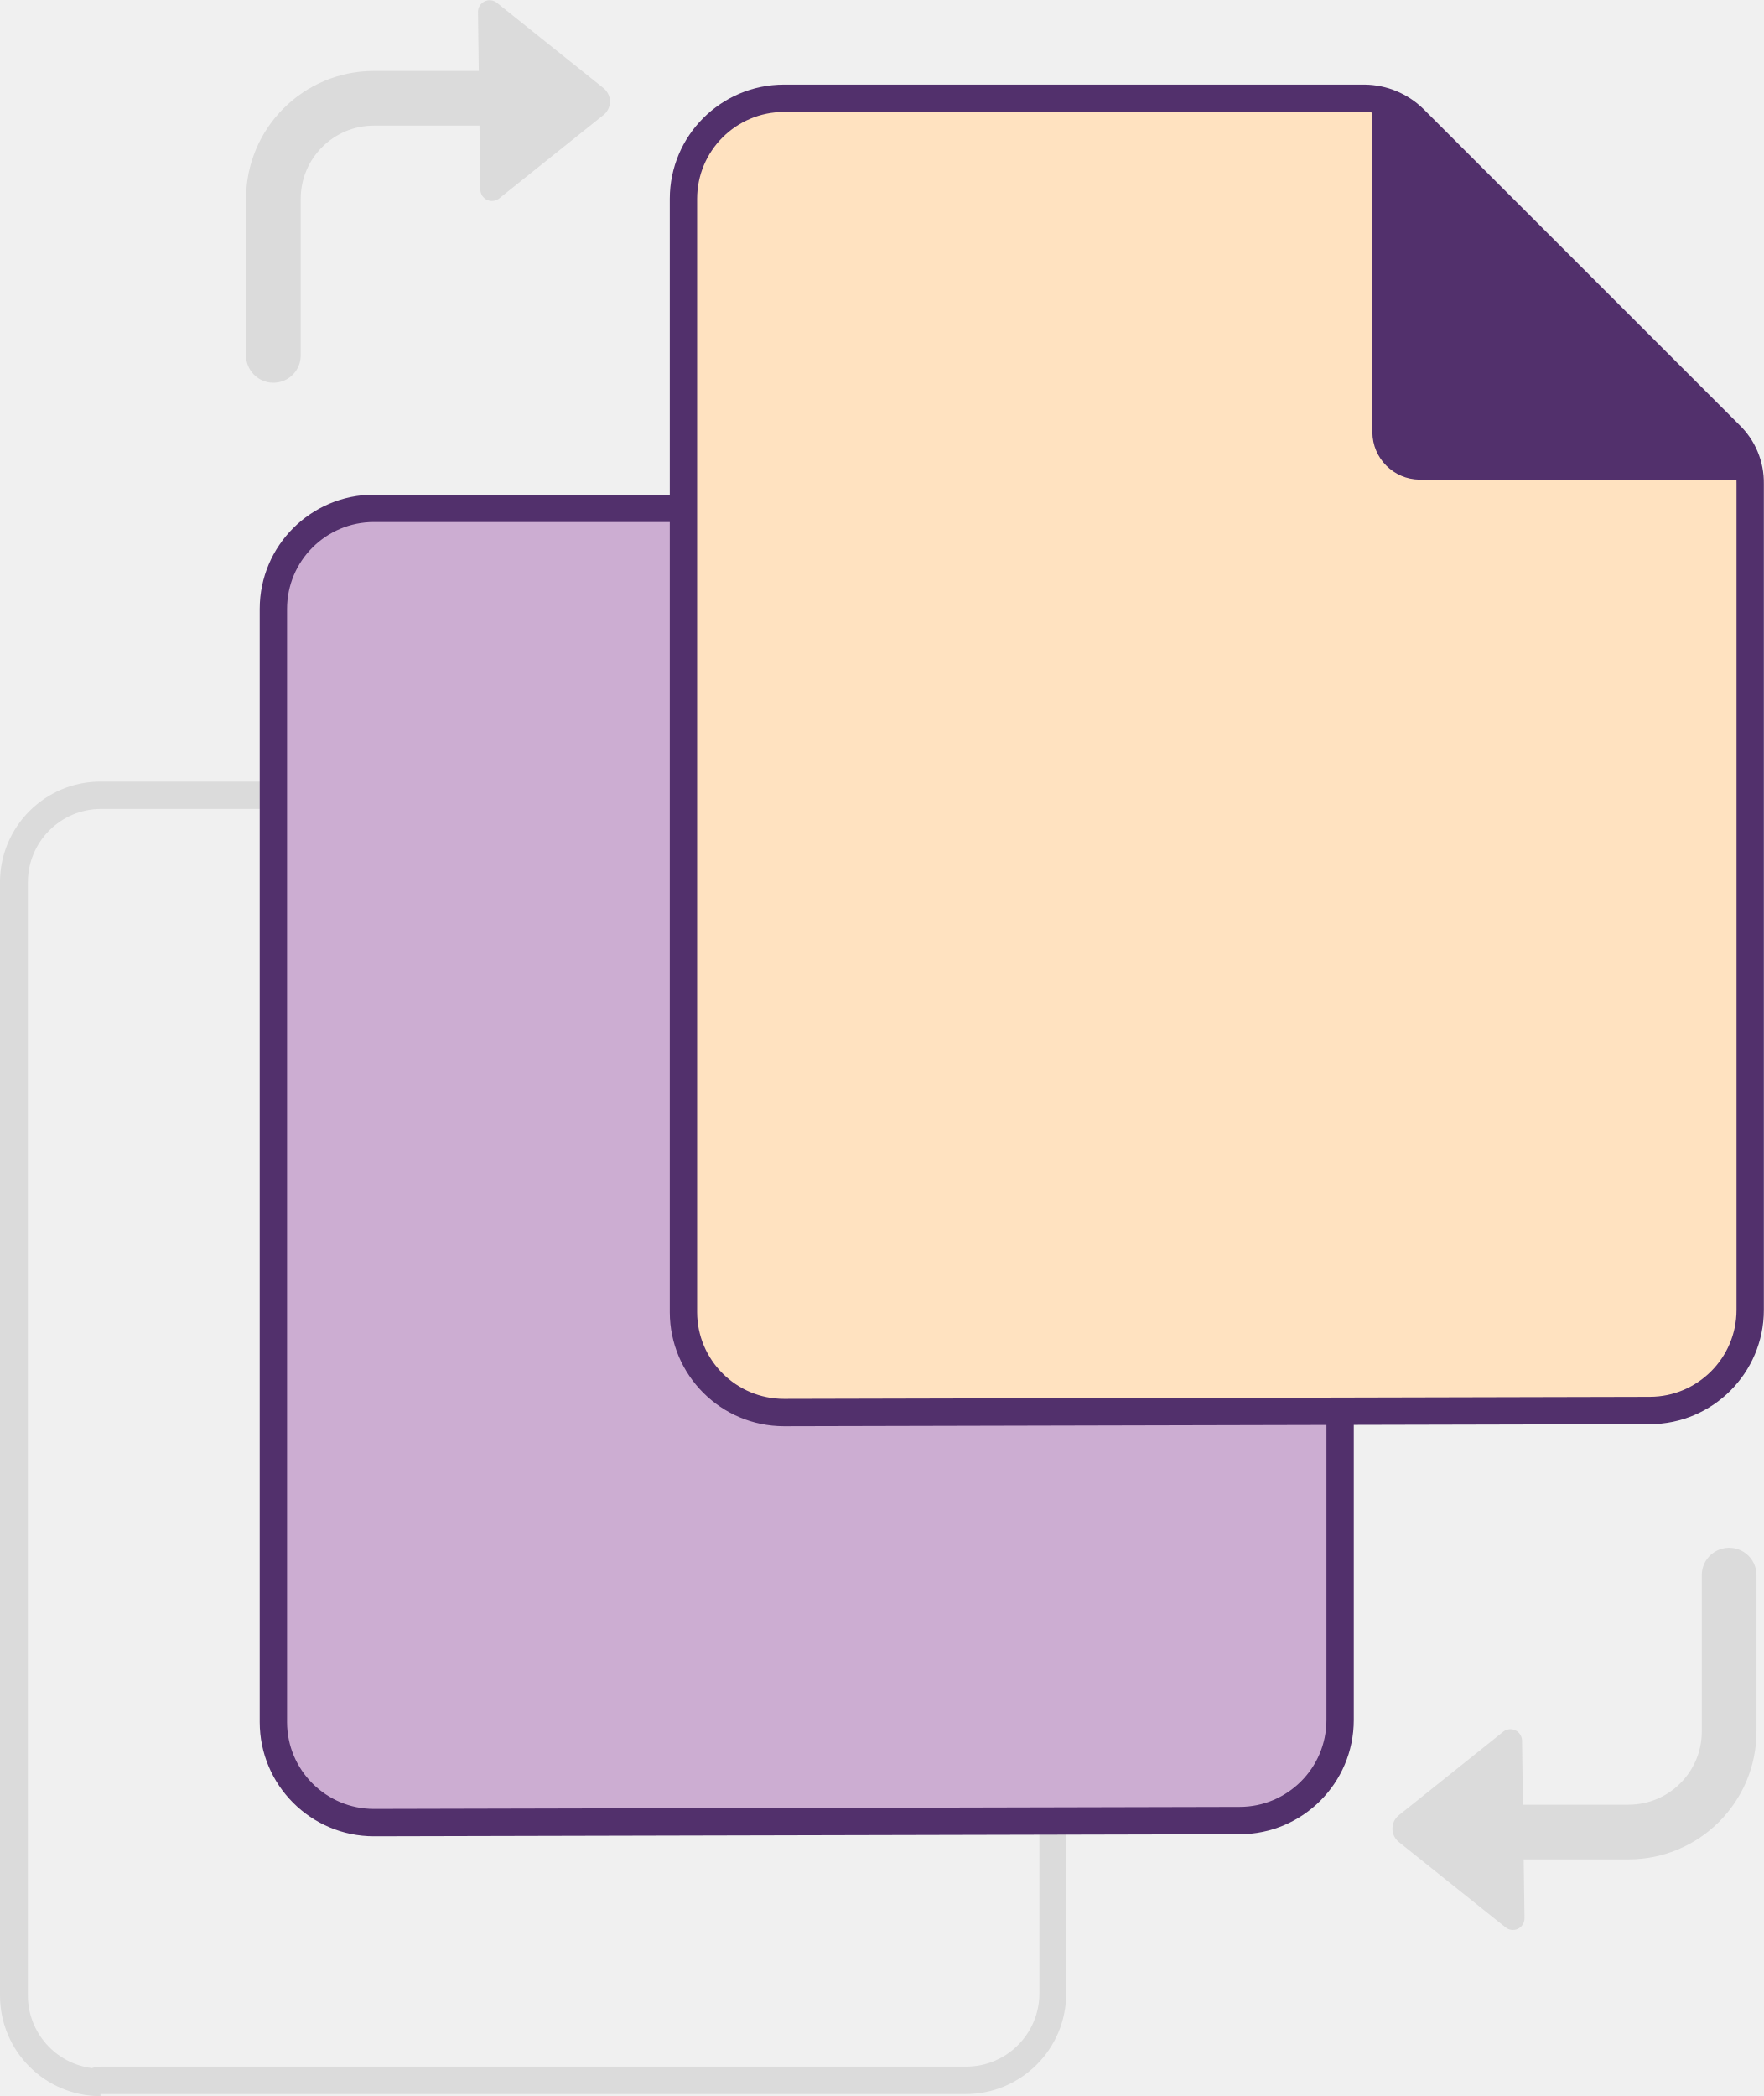
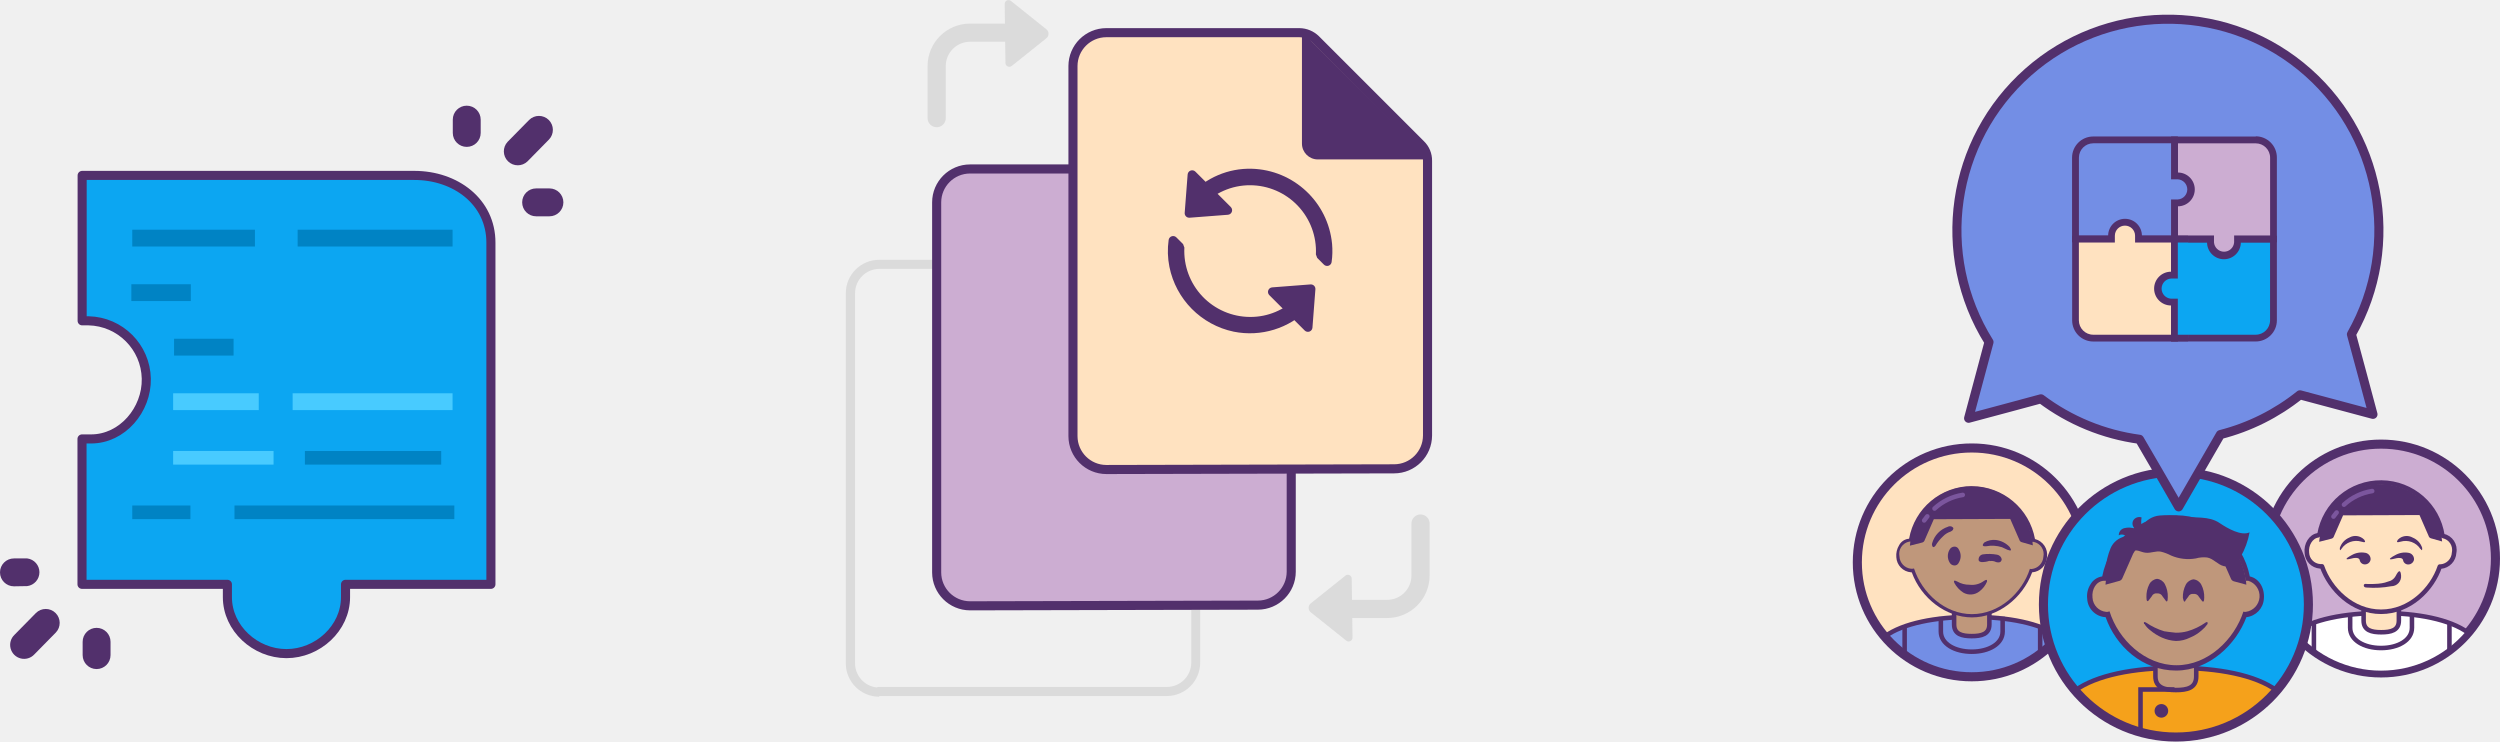
- <svg xmlns="http://www.w3.org/2000/svg" id="Layer_1" data-name="Layer 1" viewBox="0 0 129 153.34">
+ <svg xmlns="http://www.w3.org/2000/svg" id="Layer_1" data-name="Layer 1" viewBox="0 0 550.25 163.23">
  <defs>
-     <style>.cls-1{fill:#dbdbdb;}.cls-2{fill:#ccadd2;stroke-linejoin:round;}.cls-2,.cls-4{stroke:#52306c;stroke-width:2px;}.cls-2,.cls-5{stroke-linecap:round;}.cls-3{fill:#52306c;}.cls-4{fill:#ffe2c0;}.cls-4,.cls-5{stroke-miterlimit:10;}.cls-5{fill:none;stroke:#dbdbdb;stroke-width:4px;}</style>
+     <style>.cls-1,.cls-12,.cls-15,.cls-6,.cls-8{fill:none;}.cls-2{fill:#dbdbdb;}.cls-22,.cls-3{fill:#ccadd2;}.cls-10,.cls-13,.cls-14,.cls-15,.cls-16,.cls-20,.cls-21,.cls-3,.cls-5,.cls-8,.cls-9{stroke:#52306c;}.cls-12,.cls-16,.cls-20,.cls-21,.cls-3,.cls-6{stroke-linecap:round;}.cls-14,.cls-16,.cls-20,.cls-21,.cls-3{stroke-linejoin:round;}.cls-15,.cls-16,.cls-21,.cls-3,.cls-5{stroke-width:2px;}.cls-4{fill:#52306c;}.cls-14,.cls-5,.cls-7{fill:#ffe2c0;}.cls-10,.cls-12,.cls-13,.cls-15,.cls-5,.cls-6,.cls-8,.cls-9{stroke-miterlimit:10;}.cls-6{stroke:#dbdbdb;stroke-width:4px;}.cls-21,.cls-23,.cls-9{fill:#738ee5;}.cls-10,.cls-11{fill:#bf977b;}.cls-12{stroke:#a47cce;opacity:0.5;isolation:isolate;}.cls-13{fill:#fff;}.cls-16,.cls-19{fill:#0ca6f2;}.cls-17{fill:#48cbff;}.cls-18{fill:#0083c4;}.cls-20{fill:#f5a11b;}.cls-24{clip-path:url(#clip-path);}</style>
+     <clipPath id="clip-path">
+       <rect class="cls-1" x="474.12" y="51.88" width="7.47" height="23.25" />
+     </clipPath>
  </defs>
-   <path class="cls-1" d="M236,59.19a3.25,3.25,0,0,1,2.19.91l23.1,23.1a2.88,2.88,0,0,1,.91,2.19v60.45a5.36,5.36,0,0,1-5.35,5.35h-63.3a2,2,0,0,0-.66.11,5.36,5.36,0,0,1-4.69-5.31V64.53a5.36,5.36,0,0,1,5.35-5.35H236m0-2H193.51a7.36,7.36,0,0,0-7.35,7.35V146a7.36,7.36,0,0,0,7.35,7.35v-0.15h63.3a7.36,7.36,0,0,0,7.35-7.35V85.38a4.88,4.88,0,0,0-1.5-3.6l-23.1-23.1a5.24,5.24,0,0,0-3.6-1.5h0Z" transform="translate(-186.16)" />
-   <path class="cls-2" d="M213.51,133.34a7.36,7.36,0,0,1-7.35-7.35V44.54a7.36,7.36,0,0,1,7.35-7.35H256a5.24,5.24,0,0,1,3.6,1.5l23.1,23.1a4.88,4.88,0,0,1,1.5,3.6v60.45a7.36,7.36,0,0,1-7.35,7.35Z" transform="translate(-186.16)" />
-   <path class="cls-3" d="M256.56,37.34v24.3A3.49,3.49,0,0,0,260,65.09h24.9" transform="translate(-186.16)" />
-   <path class="cls-4" d="M243.51,103.34A7.36,7.36,0,0,1,236.16,96V14.54a7.36,7.36,0,0,1,7.35-7.35H286a5.24,5.24,0,0,1,3.6,1.5l23.1,23.1a4.88,4.88,0,0,1,1.5,3.6V95.84a7.36,7.36,0,0,1-7.35,7.35Z" transform="translate(-186.16)" />
-   <path class="cls-3" d="M286.56,7V31.63A3.49,3.49,0,0,0,290,35.09h24.9" transform="translate(-186.16)" />
-   <path class="cls-5" d="M206.16,26V14.54a7.36,7.36,0,0,1,7.35-7.35H226" transform="translate(-186.16)" />
-   <path class="cls-1" d="M221.3,13.86a0.85,0.85,0,0,0,1.39.65l7.6-6.08a1.26,1.26,0,0,0,0-2l-7.77-6.22a0.85,0.85,0,0,0-1.39.68Z" transform="translate(-186.16)" />
-   <path class="cls-5" d="M312.66,115.23v11.45a7.36,7.36,0,0,1-7.35,7.35H292.86" transform="translate(-186.16)" />
-   <path class="cls-1" d="M297.51,127.35a0.85,0.85,0,0,0-1.39-.65l-7.6,6.08a1.26,1.26,0,0,0,0,2L296.3,141a0.85,0.85,0,0,0,1.39-.68Z" transform="translate(-186.16)" />
+   <path class="cls-2" d="M236,59.19a3.25,3.25,0,0,1,2.19.91l23.1,23.1a2.88,2.88,0,0,1,.91,2.19v60.45a5.36,5.36,0,0,1-5.35,5.35h-63.3a2,2,0,0,0-.66.11,5.36,5.36,0,0,1-4.69-5.31V64.53a5.36,5.36,0,0,1,5.35-5.35H236m0-2H193.51a7.36,7.36,0,0,0-7.35,7.35V146a7.36,7.36,0,0,0,7.35,7.35v-0.15h63.3a7.36,7.36,0,0,0,7.35-7.35V85.38a4.88,4.88,0,0,0-1.5-3.6l-23.1-23.1a5.24,5.24,0,0,0-3.6-1.5h0Z" />
+   <path class="cls-3" d="M213.51,133.34a7.36,7.36,0,0,1-7.35-7.35V44.54a7.36,7.36,0,0,1,7.35-7.35H256a5.24,5.24,0,0,1,3.6,1.5l23.1,23.1a4.88,4.88,0,0,1,1.5,3.6v60.45a7.36,7.36,0,0,1-7.35,7.35Z" />
+   <path class="cls-4" d="M256.56,37.34v24.3A3.49,3.49,0,0,0,260,65.09h24.9" />
+   <path class="cls-5" d="M243.51,103.34A7.36,7.36,0,0,1,236.16,96V14.54a7.36,7.36,0,0,1,7.35-7.35H286a5.24,5.24,0,0,1,3.6,1.5l23.1,23.1a4.88,4.88,0,0,1,1.5,3.6V95.84a7.36,7.36,0,0,1-7.35,7.35Z" />
+   <path class="cls-4" d="M286.56,7V31.63A3.49,3.49,0,0,0,290,35.09h24.9" />
+   <path class="cls-6" d="M206.16,26V14.54a7.36,7.36,0,0,1,7.35-7.35H226" />
+   <path class="cls-2" d="M221.3,13.86a0.85,0.85,0,0,0,1.39.65l7.6-6.08a1.26,1.26,0,0,0,0-2l-7.77-6.22a0.85,0.85,0,0,0-1.39.68Z" />
+   <path class="cls-6" d="M312.66,115.23v11.45a7.36,7.36,0,0,1-7.35,7.35H292.86" />
+   <path class="cls-2" d="M297.51,127.35a0.85,0.85,0,0,0-1.39-.65l-7.6,6.08a1.26,1.26,0,0,0,0,2L296.3,141a0.85,0.85,0,0,0,1.39-.68Z" />
+   <circle id="SVGID" class="cls-7" cx="433.98" cy="123.78" r="25.18" />
+   <circle id="SVGID-2" data-name="SVGID" class="cls-8" cx="433.98" cy="123.78" r="25.18" />
+   <path class="cls-8" d="M423.92,136.75c-0.62,3.12,4.16,6.17,10.2,6.17s10.68-3.19,10.2-6.24" />
+   <path class="cls-9" d="M434,135.78c-8,0-15.12,1.39-19.15,4.3a25.08,25.08,0,0,0,38.29,0C449.11,137.17,442,135.78,434,135.78Z" />
+   <path class="cls-8" d="M427.18,135.78V139c0,2.71,3.05,4.44,6.8,4.44h0c3.75,0,6.8-1.73,6.8-4.44v-3.26" />
+   <path class="cls-10" d="M437.87,133.56H430.1v3.88c0,2.15,1.73,2.57,3.88,2.57h0c2.15,0,3.88-.42,3.88-2.57v-3.88h0Z" />
+   <path class="cls-11" d="M434,135.5c-6.31,0-11.24-4.93-13-10h-0.42a3.14,3.14,0,0,1-2.91-3c-0.21-1.8.9-3.61,2.43-3.82a1,1,0,0,1,.28-0.21h0.07a13.7,13.7,0,0,1,27.06.28c0.07,0,.07.07,0.14,0.07a3.12,3.12,0,0,1,2.43,3.68,3.21,3.21,0,0,1-2.91,3.05H447C445.22,130.58,440.3,135.5,434,135.5Z" />
+   <path class="cls-4" d="M434,107.68a13.4,13.4,0,0,1,13.25,11.59h0.35a2.74,2.74,0,0,1,2.15,3.26,2.89,2.89,0,0,1-2.57,2.71H447a0.25,0.25,0,0,1-.21-0.07c-1.73,5.41-6.8,10-12.76,10s-11-4.65-12.76-10.06a0.88,0.88,0,0,1-.42.07h-0.21a2.84,2.84,0,0,1-2.57-2.71,2.74,2.74,0,0,1,2.15-3.26h0.55A13.39,13.39,0,0,1,434,107.68m0-.69a14.06,14.06,0,0,0-13.81,11.59h-0.07A2.68,2.68,0,0,0,418,120a4.27,4.27,0,0,0-.62,2.64,3.51,3.51,0,0,0,3.26,3.33h0.14c2.08,5.76,7.56,9.92,13.25,9.92s11.1-4.16,13.25-9.92a3.51,3.51,0,0,0,3.26-3.33,3.57,3.57,0,0,0-2.64-4A14.19,14.19,0,0,0,434,107h0Z" />
+   <path class="cls-4" d="M442.45,114.21l2,4.58a0.75,0.75,0,0,0,.55.55l2.43,0.69a13.56,13.56,0,0,0-27.06.07l2.71-.69a0.75,0.75,0,0,0,.55-0.55l2-4.58" />
+   <g id="a">
+     <path class="cls-4" d="M437.94,123.5a2.19,2.19,0,0,1,1.39.21q1.14,0.31,1.25-.62a1.25,1.25,0,0,0-1-1,9.86,9.86,0,0,0-3.19-.07,1.11,1.11,0,0,0-.9,1c-0.07.42,0.14,0.62,0.62,0.69a4.88,4.88,0,0,0,1.8-.28m-7.08,4.58c-0.69-.35-0.9-0.28-0.69.28a5.9,5.9,0,0,0,2,2.15,3.16,3.16,0,0,0,3.54-.28,5.18,5.18,0,0,0,1.66-2.15c0.07-.49-0.14-0.49-0.69-0.14a4.39,4.39,0,0,1-3.19.83,5.17,5.17,0,0,1-2.64-.69m-0.69-7.7a1.22,1.22,0,0,0-1,.62,2.76,2.76,0,0,0,0,2.91,1.22,1.22,0,0,0,1,.62,1,1,0,0,0,1-.62,2.76,2.76,0,0,0,0-2.91,1,1,0,0,0-1-.62m-0.28-3.75c0.21-.28.07-0.49-0.35-0.69a1,1,0,0,0-.62,0,0.24,0.24,0,0,0-.14.07,5.32,5.32,0,0,0-3.47,3.61,0.77,0.77,0,0,0,0,.55c0.14,0.42.35,0.42,0.69,0.07a9.44,9.44,0,0,1,1.73-2.15,3.9,3.9,0,0,1,1.6-1c0.07,0,.07-0.07.14-0.07a1.1,1.1,0,0,0,.42-0.35M441.82,121c0.9,0.35,1,.14.49-0.62a5,5,0,0,0-3-1.53,4.16,4.16,0,0,0-2.57.55q-0.83.94,0.42,0.83a7.2,7.2,0,0,1,3.47.21Z" />
+   </g>
+   <line class="cls-8" x1="419.21" y1="137.79" x2="419.21" y2="144.04" />
+   <line class="cls-8" x1="449.04" y1="137.79" x2="449.04" y2="144.04" />
+   <path class="cls-12" d="M424.2,113.65l-0.69.9" />
+   <path class="cls-12" d="M432,108.93a11.87,11.87,0,0,0-6.21,3" />
+   <circle id="SVGID-3" data-name="SVGID" class="cls-3" cx="524.07" cy="122.93" r="25.18" />
+   <circle id="SVGID-4" data-name="SVGID" class="cls-8" cx="524.07" cy="122.93" r="25.18" />
+   <path class="cls-8" d="M514,135.9c-0.62,3.12,4.16,6.17,10.2,6.17s10.68-3.19,10.2-6.24" />
+   <path class="cls-13" d="M524.07,134.93c-8,0-15.12,1.39-19.15,4.3a25.08,25.08,0,0,0,38.29,0C539.19,136.32,532.11,134.93,524.07,134.93Z" />
+   <path class="cls-8" d="M517.27,134.93v3.26c0,2.71,3.05,4.44,6.8,4.44h0c3.75,0,6.8-1.73,6.8-4.44v-3.26" />
+   <path class="cls-14" d="M528,132.71h-7.77v3.88c0,2.15,1.73,2.57,3.88,2.57h0c2.15,0,3.88-.42,3.88-2.57v-3.88h0Z" />
+   <path class="cls-14" d="M524.07,134.65c-6.31,0-11.24-4.93-13-10h-0.42a3.14,3.14,0,0,1-2.91-3c-0.21-1.8.9-3.61,2.43-3.82a1,1,0,0,1,.28-0.21h0.07a13.7,13.7,0,0,1,27.06.28c0.07,0,.07.07,0.14,0.07a3.12,3.12,0,0,1,2.43,3.68,3.21,3.21,0,0,1-2.91,3.05H537C535.31,129.73,530.38,134.65,524.07,134.65Z" />
+   <path class="cls-4" d="M532.53,113.36l2,4.58a0.75,0.75,0,0,0,.55.55l2.43,0.69a13.56,13.56,0,0,0-27.06.07l2.71-.69a0.75,0.75,0,0,0,.55-0.55l2-4.58Z" />
+   <line class="cls-8" x1="509.29" y1="136.94" x2="509.29" y2="143.19" />
+   <line class="cls-8" x1="539.12" y1="136.94" x2="539.12" y2="143.19" />
+   <path class="cls-12" d="M514.29,112.8l-0.69.9" />
+   <path class="cls-12" d="M522.12,108.08a11.87,11.87,0,0,0-6.21,3" />
+   <g id="a-2" data-name="a">
+     <path class="cls-4" d="M520.27,128.87q0,0.44.64,0.45a21.06,21.06,0,0,0,5.41-.29,2.17,2.17,0,0,0,2.16-2.36q-0.16-1.89-1.14,0a2.47,2.47,0,0,1-1.16,1.15q-0.69.25-1.27,0.41t-1.51.25a20.24,20.24,0,0,1-2.48.05q-0.66-.1-0.66.33m0.32-7.19a4.35,4.35,0,0,0-3,.53,7.33,7.33,0,0,0-1,.62q-0.36.41,0.49,0.23,2.1-.6,2.3.21a1.15,1.15,0,0,0,1.34.95,1.23,1.23,0,0,0,1.06-1.1,1.4,1.4,0,0,0-1.16-1.44M515,120.6q-0.05.86,0.33,0.23a3.92,3.92,0,0,1,4.45-1.6q1.16,0.36.58-.45a2.71,2.71,0,0,0-3.3-.45A3.69,3.69,0,0,0,515,120.6m11.13,2.23q-0.36.41,0.48,0.23,2.11-.6,2.3.21a1.14,1.14,0,0,0,1.36.95,1.26,1.26,0,0,0,1.06-1.1,1.42,1.42,0,0,0-1.18-1.44,4.32,4.32,0,0,0-3,.53,5.62,5.62,0,0,0-1,.62m6.63-2q0.41,0.62.34-.25a3.65,3.65,0,0,0-2.07-2.25,2.69,2.69,0,0,0-3.27.45q-0.59.81,0.56,0.45A3.9,3.9,0,0,1,532.73,120.82Z" />
+   </g>
+   <circle id="SVGID-5" data-name="SVGID" class="cls-8" cx="433.98" cy="123.78" r="25.18" />
+   <circle id="SVGID-6" data-name="SVGID" class="cls-15" cx="433.98" cy="123.78" r="25.18" />
+   <path class="cls-16" d="M91.21,38.61H18.08v32H19.5A13,13,0,0,1,32.2,83.33c0.15,6.86-5.28,13.28-12.15,13.28h-2v32h32v2.83c0,6.86,6.14,12.42,13,12.42s13-5.56,13-12.42v-2.83h32V53.44C108.08,44.4,100.24,38.61,91.21,38.61Z" />
+   <path class="cls-4" d="M118,47.61l2.93,0a3.07,3.07,0,1,0,0-6.14l-2.93,0A3.07,3.07,0,1,0,118,47.61Z" />
+   <path class="cls-4" d="M120.79,26.41a3.07,3.07,0,0,0-4.34,0l-4.73,4.81a3.07,3.07,0,0,0,4.38,4.3l4.73-4.81A3.07,3.07,0,0,0,120.79,26.41Z" />
+   <path class="cls-4" d="M99.66,29.26a3.07,3.07,0,1,0,6.14,0l0-2.93a3.07,3.07,0,1,0-6.14,0Z" />
+   <path class="cls-4" d="M6,122.91l-2.93,0a3.07,3.07,0,0,0,0,6.14L6,129A3.07,3.07,0,0,0,6,122.91Z" />
+   <path class="cls-4" d="M12.24,134.93a3.07,3.07,0,0,0-4.34,0l-4.73,4.81a3.07,3.07,0,1,0,4.38,4.3l4.73-4.81A3.07,3.07,0,0,0,12.24,134.93Z" />
+   <path class="cls-4" d="M24.33,141.26a3.07,3.07,0,1,0-6.14,0l0,2.93a3.07,3.07,0,1,0,6.14,0Z" />
+   <path class="cls-17" d="M64.41,86.56h35.2v3.7H64.41v-3.7Z" />
+   <path class="cls-18" d="M29.11,50.56h27v3.7h-27v-3.7Z" />
+   <path class="cls-18" d="M65.51,50.56h34.1v3.7H65.51v-3.7Z" />
+   <path class="cls-18" d="M28.91,62.56H42v3.7H28.91v-3.7Z" />
+   <path class="cls-18" d="M38.31,74.56h13.1v3.7H38.31v-3.7Z" />
+   <path class="cls-17" d="M38.11,86.56H56.95v3.7H38.11v-3.7Z" />
+   <path class="cls-17" d="M38.11,99.26h22.1v3H38.11v-3Z" />
+   <path class="cls-18" d="M29.11,111.26h12.8v3H29.11v-3Z" />
+   <path class="cls-18" d="M51.61,111.26H100v3H51.61v-3Z" />
+   <path class="cls-18" d="M67.11,99.26h30v3h-30v-3Z" />
+   <circle id="SVGID-7" data-name="SVGID" class="cls-19" cx="478.82" cy="133.06" r="29.16" />
+   <path class="cls-20" d="M478.92,147c-9.29,0-17.52,1.6-22.22,5a29.2,29.2,0,0,0,44.44,0C496.44,148.55,488.22,147,478.92,147Z" />
+   <path class="cls-10" d="M483.41,144.39h-9v4.49c0,2.46,2,3,4.49,3h0c2.46,0,4.49-.43,4.49-3v-4.49Z" />
+   <path class="cls-11" d="M478.92,147.06c-7.26,0-13-5.88-15.17-11.75h-0.32a3.81,3.81,0,0,1-3.53-3.63c-0.21-2.24,1.07-4.17,3-4.38h0.21a16,16,0,0,1,31.62,0h0c1.92,0.21,3.2,2.14,3,4.38a3.81,3.81,0,0,1-3.53,3.63H494C492,141.18,486.19,147.06,478.92,147.06Z" />
+   <path class="cls-4" d="M478.92,114.48a15.64,15.64,0,0,1,15.38,13.35h0.53a3.51,3.51,0,0,1-.53,6.84H494c-0.11,0-.21,0-0.21-0.11-2,6.2-7.8,11.86-14.74,11.86s-12.82-5.66-14.74-11.86c-0.11,0-.32.11-0.43,0.11h-0.32a3.32,3.32,0,0,1-3-3.1c-0.21-1.92.85-3.63,2.46-3.74h0.64a15.27,15.27,0,0,1,15.28-13.35m0-1.07a16.58,16.58,0,0,0-16.24,13.46,3.51,3.51,0,0,0-2.56,1.71,4.79,4.79,0,0,0-.75,3.2,4.27,4.27,0,0,0,4.06,4.06h0c2.24,6.41,8.12,11.75,15.49,11.75s13.25-5.77,15.49-11.75a4.35,4.35,0,0,0,3.85-4.06c0.21-2.35-1.07-4.49-3.1-4.91a16.58,16.58,0,0,0-16.24-13.46h0Z" />
+   <path class="cls-4" d="M488.65,122L491,127.3a1,1,0,0,0,.64.64l2.78,0.75a15.54,15.54,0,0,0-31,0l3.1-.85a1,1,0,0,0,.64-0.64l2.35-5.34,0.53-.85,4.27-2.35,5.77,1.82Z" />
+   <path class="cls-4" d="M475.61,121.42a9.65,9.65,0,0,1,2.24.85,9.55,9.55,0,0,0,5.45.64,6.41,6.41,0,0,1,2.46-.21c1.39,0.21,2.35,1.6,3.74,1.92a3.38,3.38,0,0,0,3.63-2,16.81,16.81,0,0,0,2-5.45c-1.82.85-4.81-.85-6.52-2-2.46-1.71-5.45-1.07-8.44-1.5a18.16,18.16,0,0,0-4.81-.21,5.09,5.09,0,0,0-4,2.56,7.16,7.16,0,0,1,0-2.14,1.57,1.57,0,0,0-1.82.64,1.48,1.48,0,0,0,.32,1.82,4,4,0,0,0-2.24-.11,1.59,1.59,0,0,0-1.28,1.6,1.31,1.31,0,0,1,1.6.21,4.37,4.37,0,0,0-3.42,2.67,15.46,15.46,0,0,0-1.07,4.38,19.72,19.72,0,0,1-.43,2.46c-0.11-.43,1.18,0,1.6,0s-0.11.11-.11,0.53c1.39-.11,2.24-1.6,2.67-3s0.75-2.88,1.92-3.63,2,0.11,3.2.21S474.54,121.21,475.61,121.42Z" />
+   <g id="a-3" data-name="a">
+     <path class="cls-4" d="M472,137.34a4.87,4.87,0,0,0,1.28,1.39,10.68,10.68,0,0,0,2.56,1.6,8.73,8.73,0,0,0,3.1.75,6.92,6.92,0,0,0,3.1-.75,8.87,8.87,0,0,0,2.56-1.6,6.85,6.85,0,0,0,1.28-1.39c0.11-.43-0.11-0.53-0.43-0.32a13.34,13.34,0,0,1-4,1.92,9.35,9.35,0,0,1-2.56.32q-1.6-.16-2.56-0.32a14.71,14.71,0,0,1-4-1.92c-0.43-.21-0.53-0.11-0.43.32m5.23-5.88a5.77,5.77,0,0,0-.64-2.88,2.22,2.22,0,0,0-1.71-1.18h0a2.22,2.22,0,0,0-1.71,1.18,5.77,5.77,0,0,0-.64,2.88c0,0.85.21,1.07,0.53,0.64l0.64-.85a1.08,1.08,0,0,1,1.18-.64h0a1.15,1.15,0,0,1,1.18.64l0.64,0.85c0.32,0.53.53,0.32,0.53-.64m3.85,0.75,0.64-.85a1.08,1.08,0,0,1,1.18-.64h0a1.15,1.15,0,0,1,1.18.64l0.64,0.85c0.32,0.43.53,0.21,0.53-.64a5.77,5.77,0,0,0-.64-2.88,2.22,2.22,0,0,0-1.71-1.18h0a2.22,2.22,0,0,0-1.71,1.18,5.77,5.77,0,0,0-.64,2.88C480.63,132.42,480.74,132.64,481.06,132.21Z" />
+   </g>
+   <polyline class="cls-8" points="478.6 151.76 471.13 151.76 471.13 157.85 471.13 161.16" />
+   <circle class="cls-4" cx="475.72" cy="156.46" r="1.5" />
+   <circle id="SVGID-8" data-name="SVGID" class="cls-15" cx="478.92" cy="133.06" r="29.16" />
+   <path class="cls-21" d="M517.55,73.58a46.44,46.44,0,1,0-79.77,1.71l-2.1,7.85-2.39,8.92,8.92-2.39,7-1.89a46.37,46.37,0,0,0,21.69,8.91l4,6.87,4.62,8,4.62-8,4.57-7.91a46.25,46.25,0,0,0,17.51-8.75l7.15,1.91,8.92,2.39-2.39-8.92Z" />
+   <path class="cls-19" d="M478.6,74.41V66.49h-0.75a3,3,0,0,1,0-5.94h0.75V52.63h21.79V70.51a3.91,3.91,0,0,1-3.91,3.91H478.6Z" />
+   <path class="cls-4" d="M499.64,53.38V70.51a3.16,3.16,0,0,1-3.16,3.16H479.36V65.74h-1.5a2.22,2.22,0,0,1,0-4.43h1.5V53.38h20.29m1.5-1.5H477.85V59.8a3.72,3.72,0,0,0,0,7.44v7.92h18.63a4.66,4.66,0,0,0,4.66-4.66h0V51.88h0Z" />
+   <path class="cls-22" d="M489.5,56.3a3,3,0,0,1-3-3V52.58H478.6V30.8h17.88a3.91,3.91,0,0,1,3.91,3.91h0V52.58h-7.92v0.75A3,3,0,0,1,489.5,56.3Z" />
+   <path class="cls-4" d="M496.49,31.55a3.16,3.16,0,0,1,3.16,3.16h0V51.83h-7.92v1.5a2.22,2.22,0,0,1-4.43,0v-1.5h-7.93V31.55h17.13m0-1.5H477.85V53.34h7.92a3.72,3.72,0,0,0,7.44,0h7.93V34.7A4.66,4.66,0,0,0,496.49,30h0Z" />
+   <path class="cls-23" d="M456.82,52.58V34.7a3.91,3.91,0,0,1,3.91-3.91H478.6v7.92h0.75a3,3,0,1,1,.13,5.94H478.6v7.93H456.82Z" />
+   <path class="cls-4" d="M477.85,31.55v7.92h1.5a2.22,2.22,0,0,1,0,4.43h-1.5v7.93H457.57V34.7a3.16,3.16,0,0,1,3.16-3.16h17.13m1.5-1.5H460.72a4.66,4.66,0,0,0-4.66,4.66V53.34h23.29V45.41a3.72,3.72,0,0,0,0-7.44V30h0Z" />
+   <path class="cls-7" d="M460.72,74.41a3.91,3.91,0,0,1-3.91-3.91h0V52.63h7.92V51.88a3,3,0,0,1,5.94,0v0.75h7.93V74.42H460.72Z" />
+   <path class="cls-4" d="M467.71,49.66a2.22,2.22,0,0,1,2.22,2.22v1.5h7.93V73.67H460.72a3.16,3.16,0,0,1-3.16-3.16h0V53.38h7.92v-1.5a2.22,2.22,0,0,1,2.22-2.22m0-1.5A3.72,3.72,0,0,0,464,51.88h-7.92V70.51a4.66,4.66,0,0,0,4.66,4.66h18.63V51.88h-7.93a3.72,3.72,0,0,0-3.72-3.72h0Z" />
+   <g class="cls-24">
+     <path class="cls-19" d="M478.59,74.41V66.49h-0.75a3,3,0,1,1-.13-5.94h0.88V52.63h21.79V70.51a3.91,3.91,0,0,1-3.91,3.91H478.59Z" />
+     <path class="cls-4" d="M499.63,53.38V70.51a3.16,3.16,0,0,1-3.16,3.16H479.34V65.74h-1.5a2.22,2.22,0,0,1,0-4.43h1.5V53.38h20.29m1.5-1.5H477.84V59.8a3.72,3.72,0,0,0,0,7.44v7.92h18.63a4.66,4.66,0,0,0,4.66-4.66h0V51.88h0Z" />
+   </g>
+   <path class="cls-3" d="M597.08,97.75" />
+   <path class="cls-4" d="M264.47,45.48a14.36,14.36,0,0,1,10.69-4.71A14.53,14.53,0,0,1,289.63,56l0.28,0.76,1.48,1.48a1,1,0,0,0,1.7-.56,17.47,17.47,0,0,0,.1-4A18.28,18.28,0,0,0,275.5,37.14a17.67,17.67,0,0,0-13.57,5.8Z" />
+   <path class="cls-4" d="M285.48,65.41a14.22,14.22,0,0,1-10.33,4.35,14.53,14.53,0,0,1-14.47-15.27l-0.28-.76-1.48-1.48a1,1,0,0,0-1.7.55,17.54,17.54,0,0,0,.17,5.94A18.26,18.26,0,0,0,271.53,73,18.06,18.06,0,0,0,288,67.94Z" />
+   <path class="cls-4" d="M270.27,47.27l-8.45.65a1,1,0,0,1-1.07-1.07l0.65-8.45a1,1,0,0,1,1.7-.63l7.8,7.8A1,1,0,0,1,270.27,47.27Z" />
+   <path class="cls-4" d="M280,63.25l8.45-.65a1,1,0,0,1,1.07,1.07l-0.65,8.45a1,1,0,0,1-1.7.63l-7.8-7.8A1,1,0,0,1,280,63.25Z" />
</svg>
